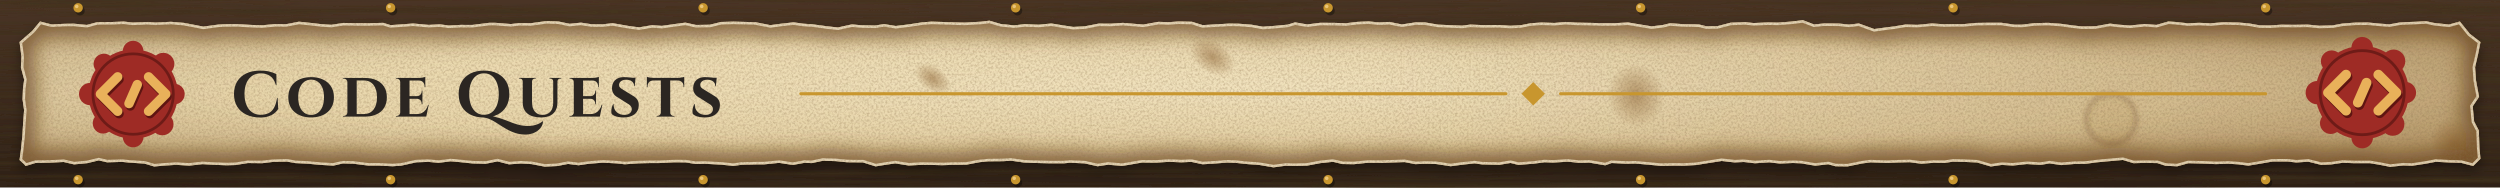
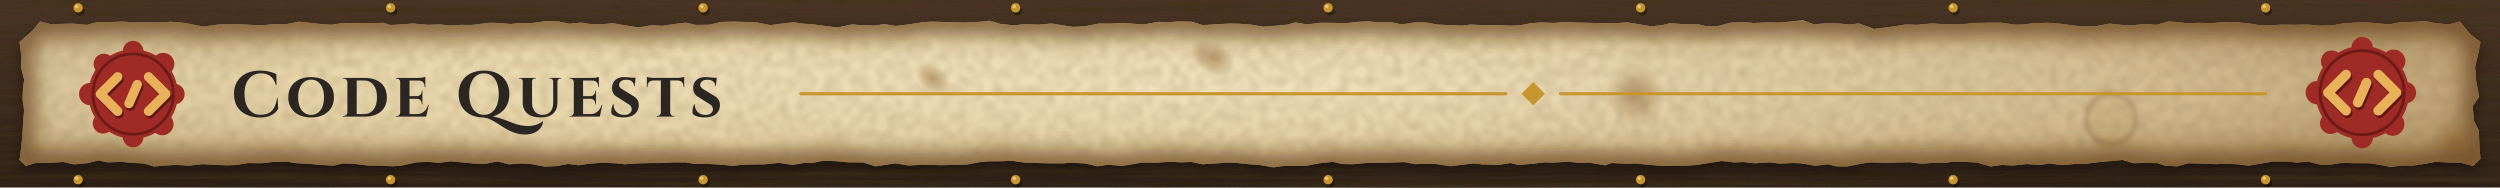
<svg xmlns="http://www.w3.org/2000/svg" viewBox="0 0 1280 96" role="img" aria-label="Code Quests">
  <defs>
    <linearGradient id="cq-rail" x1="0" y1="0" x2="0" y2="1">
      <stop offset="0" stop-color="#4A3425" />
      <stop offset="1" stop-color="#2E2016" />
    </linearGradient>
    <linearGradient id="cq-body" x1="0" y1="0" x2="1" y2="1">
      <stop offset="0" stop-color="#F6EBCF" />
      <stop offset="1" stop-color="#E8D6AC" />
    </linearGradient>
    <linearGradient id="cq-paper" x1="0" y1="0" x2="0" y2="1">
      <stop offset="0" stop-color="#F7EDD3" />
      <stop offset="1" stop-color="#E7D5AB" />
    </linearGradient>
    <radialGradient id="cq-glow" cx="0.5" cy="0.5" r="0.5">
      <stop offset="0" stop-color="#FFB347" stop-opacity="0.38" />
      <stop offset="1" stop-color="#FFB347" stop-opacity="0" />
    </radialGradient>
    <radialGradient id="cq-vignette" cx="0.5" cy="0.5" r="0.75">
      <stop offset="0.55" stop-color="#000" stop-opacity="0" />
      <stop offset="1" stop-color="#000" stop-opacity="0.18" />
    </radialGradient>
    <filter id="cq-wood" x="0" y="0" width="100%" height="100%">
      <feTurbulence type="fractalNoise" baseFrequency="0.006 0.28" numOctaves="3" seed="11" />
      <feColorMatrix values="0 0 0 0 0.05  0 0 0 0 0.03  0 0 0 0 0.01  1.7 0 0 0 -0.62" />
    </filter>
    <filter id="cq-grain" x="0" y="0" width="100%" height="100%">
-       <feTurbulence type="fractalNoise" baseFrequency="0.85" numOctaves="2" seed="5" />
-       <feColorMatrix values="0 0 0 0 0.25  0 0 0 0 0.16  0 0 0 0 0.07  0 0 0 1.1 -0.42" />
+       <feTurbulence type="fractalNoise" baseFrequency="0.22" numOctaves="2" seed="5" />
+       <feGaussianBlur stdDeviation="1.3" />
+       <feColorMatrix values="0 0 0 0 0.25  0 0 0 0 0.16  0 0 0 0 0.07  0 0 0 1.0 -0.36" />
    </filter>
    <linearGradient id="cq-sheet" x1="0" y1="0" x2="1" y2="1">
      <stop offset="0" stop-color="#E9D7AB" />
      <stop offset="1" stop-color="#D8C08E" />
    </linearGradient>
    <radialGradient id="cq-centre" cx="0.5" cy="0.45" r="0.6">
      <stop offset="0" stop-color="#FFF6DC" stop-opacity=".5" />
      <stop offset="1" stop-color="#FFF6DC" stop-opacity="0" />
    </radialGradient>
    <radialGradient id="cq-edge" cx="0.5" cy="0.5" r="0.78">
      <stop offset=".5" stop-color="#5A3410" stop-opacity="0" />
      <stop offset="1" stop-color="#5A3410" stop-opacity=".38" />
    </radialGradient>
    <radialGradient id="cq-stain" cx="0.5" cy="0.5" r="0.5">
      <stop offset="0" stop-color="#7A4A18" stop-opacity=".46" />
      <stop offset=".55" stop-color="#7A4A18" stop-opacity=".22" />
      <stop offset="1" stop-color="#7A4A18" stop-opacity="0" />
    </radialGradient>
    <filter id="cq-burn" x="-10%" y="-20%" width="120%" height="140%">
      <feGaussianBlur stdDeviation="5" />
    </filter>
    <filter id="cq-soft" x="-30%" y="-30%" width="160%" height="160%">
      <feGaussianBlur stdDeviation="1.1" />
    </filter>
    <filter id="cq-shadow" x="-20%" y="-20%" width="140%" height="150%">
      <feGaussianBlur stdDeviation="3" />
    </filter>
    <g id="cq-seal">
      <g fill="#9E2B25">
        <circle cx="32" cy="32" r="26" />
        <circle cx="56" cy="32" r="6" />
        <circle cx="49" cy="49.5" r="6.5" />
        <circle cx="32" cy="57" r="6" />
        <circle cx="14.5" cy="49" r="6" />
        <circle cx="7" cy="32" r="6.5" />
        <circle cx="15" cy="14.5" r="6" />
        <circle cx="32" cy="7" r="6" />
        <circle cx="49.5" cy="14.5" r="6.5" />
      </g>
      <circle cx="32" cy="32" r="22" fill="none" stroke="#6E1B17" stroke-width="2" />
    </g>
  </defs>
  <rect width="1280" height="96" fill="url(#cq-rail)" />
  <rect width="1280" height="96" filter="url(#cq-wood)" opacity=".9" />
  <g transform="translate(640 48)">
    <defs>
      <path id="p1" d="M-619.51 -37L-613.6 -35.5L-606.86 -35.82L-602.22 -35.88L-595.54 -35.24L-590.13 -36.68L-582.23 -36.75L-576.6 -36.97L-572.11 -36.45L-564.14 -36.76L-560.48 -36.45L-552.48 -36.84L-545.89 -36.3L-540.87 -35.35L-535.93 -34.38L-527.8 -35.48L-523.73 -35.62L-518.18 -35.65L-511.19 -35.23L-505.69 -35.06L-499.06 -35.71L-493.67 -35.59L-486.93 -36.9L-479.81 -36.15L-475.5 -35.64L-470.34 -35.31L-464.13 -36.25L-456.59 -36.13L-451.7 -36.11L-443.77 -36.3L-440.02 -35.14L-434.16 -35.54L-428.5 -35.97L-420.59 -35.26L-414.71 -35.54L-410.2 -34.93L-404.02 -35.26L-398.29 -35.22L-389.58 -36.31L-386.43 -36.32L-378.39 -35.69L-373.8 -36.23L-368.3 -36.11L-360.12 -37.23L-354.02 -36.99L-348.36 -35.82L-342.54 -36.41L-336.97 -35.57L-331.62 -35.55L-326.25 -36.12L-317.47 -34.59L-312.76 -34L-306.18 -35.11L-301.12 -34.76L-294.54 -35.69L-289.1 -36.42L-283.63 -35.22L-276.58 -35.34L-270.83 -36.75L-264.5 -36.93L-257.26 -36.74L-253.23 -36.63L-245.6 -35.13L-240 -35.87L-233.67 -36.57L-228.82 -35.88L-223.9 -35.54L-216.39 -34.53L-211.01 -33.94L-203.8 -35.52L-199.32 -35.09L-191.94 -34.93L-187.39 -35.67L-181.37 -34.7L-174.62 -35.52L-167.86 -36.56L-163.05 -36.93L-155.01 -36.67L-148.89 -36.48L-145.81 -36.43L-137.56 -36.9L-133.43 -37.42L-127.68 -35.74L-120.72 -35.01L-115.42 -35.63L-108.13 -35.35L-101.69 -35.97L-95.51 -34.97L-90.51 -34.22L-84.69 -34.51L-77.49 -35.91L-71.15 -35.88L-65.09 -36.29L-58.93 -35.78L-54.62 -35.43L-46.86 -36.82L-41.48 -36.65L-36.62 -37.01L-29.73 -36.86L-24.24 -35.14L-18.43 -35.47L-10.66 -35.92L-5.92 -35.87L0.72 -35.37L6.64 -34.32L13 -34.79L19.3 -35.38L23.06 -36.55L29.29 -35.49L36.01 -36.34L43.42 -36.28L49.1 -36.1L55 -36.8L60.7 -37.04L66.19 -36.51L71.43 -36.77L77.76 -35.48L84.83 -36.57L89.72 -36.51L96.27 -35.39L103.23 -35.08L108.65 -34.86L112.8 -35.41L119.12 -35.15L127.35 -35.2L133.3 -34.81L138.66 -35.1L143.71 -36.1L149.24 -36.47L155.94 -36.25L161.49 -36.76L167.06 -36.42L174.44 -36.28L180.48 -36.13L186.35 -36.11L193.56 -36.5L199.26 -35.55L205.61 -34.51L211.32 -35.19L215.12 -36.11L222.26 -35.59L229.75 -35.51L233.73 -34.54L239.37 -34.63L246.12 -36.39L253.59 -36.66L257.86 -36.2L265.23 -36.53L270.39 -36.42L276.9 -36.94L283.1 -37.66L288.84 -35.48L293.9 -36.01L301.51 -35.95L306.74 -35.42L311.73 -35.99L319.63 -33.14L325.02 -33.88L329.74 -34.47L335.68 -35.46L341.66 -35.28L349.28 -36.01L355.1 -35.58L359.91 -35.69L365.75 -35.69L371.64 -36.26L378.53 -36.37L384.71 -36.35L391.62 -35.36L395.57 -35.39L401.53 -36.15L408.62 -36.31L414.89 -35.85L420.9 -35.04L425.84 -34.47L432.78 -34.55L440.34 -35.91L444.63 -35.38L450.51 -34.94L458.15 -35.72L464.08 -35.25L470.19 -37.01L473.66 -36.78L480.18 -36.08L485.98 -36.32L491.93 -36.06L498.37 -36.66L506.23 -36.47L511.64 -35.99L516.92 -35.04L522.4 -34.98L528.06 -35.37L534.66 -35.3L541.56 -35.41L547.51 -34.83L554.4 -35.02L559.27 -35.94L566.06 -36.45L572.25 -36.5L578.85 -35.88L583.41 -35.54L589.05 -36.56L596.69 -36.85L602.07 -37.17L606.21 -36.27L613.86 -35.44L619.46 -37L624.55 -30.7L630 -26.46L628.89 -20.75L627.25 -13.59L627.73 -6.79L629.29 1.57L626.04 6.41L626.75 14.18L629.16 18.79L629.49 27.77L630 33.27L628.6 34.69L626.27 37L620.08 35.38L614.79 35.24L607.11 34.84L602.04 35.81L594.95 36.89L590.49 36.73L583.75 37.43L578.21 36.35L573.38 35.55L565.22 35.56L559.49 35.34L553.48 36.21L548.48 36.45L541.88 34.79L535.73 35.21L531.14 34.69L523.51 34.72L518.51 35.59L511.18 36.82L505.97 36.15L500.95 35.83L494.54 36.03L486.84 35.73L480.42 35.58L474.71 37.16L468.68 36.86L464.52 35.5L457.93 35.41L452.36 35.56L446.88 33.91L438.41 34.66L433.46 35.13L427.8 35.88L422.18 35.95L415.34 36.52L409.38 35.66L404.78 36.44L397.74 36L390.57 36.77L384.96 36.44L379.29 37.25L372.27 35.2L366.22 34.92L359.78 34.78L355.92 35.41L349.93 35.36L343.75 35.84L337.77 35.06L331.79 35.2L326.23 35.44L317.66 35.14L313.44 35.7L305.96 37.21L299.76 37.13L296.03 36.11L289.4 36.85L282.17 35.63L277.97 35.46L271.31 35.75L265.83 35.12L258.54 35.6L252.88 34.95L248.09 35.17L241.54 34.43L233.25 35.72L228.5 36.5L222.05 36.86L217.48 36.8L210.38 36.95L205.33 36.45L197.23 35.73L192.65 35.85L185.17 35.47L181.88 36.65L173.6 35.25L168.97 35.43L162.88 34.79L155.1 35.25L150.84 35.09L145.34 35.8L137.41 36.44L133.39 35.45L127.64 36.4L118.79 36.19L114.96 35.64L108.58 36.34L102.74 37.12L95.37 35.99L89.65 35.85L84.62 36.05L79.16 34.99L71.79 35.24L67.32 35.42L60.29 35.34L53.1 36.09L47.25 35.99L42.53 34.85L36.12 35.52L29.18 36.81L23.41 36.98L18.24 36.86L12.02 37.7L4.53 36.42L-0.89 36.06L-7.31 35.39L-11.68 35.24L-18.53 35.77L-24.3 36.12L-30 34.89L-35.14 35.12L-41.29 34.85L-48.43 35.3L-55.31 35.22L-61.87 36.37L-65.47 36.95L-72.71 36.34L-78.02 37.14L-84.62 35.66L-92.13 35.32L-95.28 35.63L-102.55 35.63L-110.02 35.44L-115.75 35.22L-122.29 34.28L-126.42 34.54L-134.01 34.61L-138.35 35.03L-145.08 36.3L-151.93 36.4L-157.69 36.59L-162.32 36.46L-168.61 36.42L-174.71 36.75L-181.67 35.65L-187.29 36.49L-191.7 37.2L-198.17 35.16L-206.23 35.09L-212.17 34.5L-218.61 34.31L-224.35 35.51L-228.07 35.37L-234.09 36.46L-241.1 35.39L-248.73 36.16L-252.59 36.18L-260.27 36.36L-264.48 36.95L-270.77 36.31L-278.83 35.87L-283.97 35.96L-288.92 35.15L-294.82 35.11L-302.44 35.48L-307.43 35.5L-313.27 35.64L-320.11 36.12L-324.27 35.66L-331.36 35.28L-338.8 35.89L-343.75 36.62L-349.15 35.94L-354.76 37.02L-361.11 37.32L-367.91 36.02L-373.32 35.72L-379.4 36.16L-385.28 34.63L-391.34 35.86L-397.97 35.7L-404.97 34.97L-409.29 34.6L-415.41 35.37L-420.68 34.89L-426.83 35.11L-434.58 36.82L-438.99 37.13L-445.84 36.79L-451.5 36.78L-459.11 35.82L-464.48 35.69L-469.3 36.81L-476.41 36.39L-482.57 35.8L-488.72 35.52L-493.09 34.73L-500.66 34.96L-505.84 35.57L-513.08 35.49L-519.49 36.51L-524.04 36.63L-530.75 36.37L-536.34 36.05L-543.13 36.82L-549.73 36.4L-555.88 36.78L-561.05 37.25L-565.98 35.78L-574.18 35.23L-577.37 34.9L-585.16 35.12L-589.44 34.12L-595.3 35.54L-602.08 36.18L-607.44 34.94L-614.8 35.32L-621.73 35.42L-626.91 37L-627.49 36.26L-630 33.91L-629.35 29.19L-628.55 21.55L-628.3 17.15L-627.68 8.38L-628.46 2.85L-628.24 -2.77L-627.63 -7.23L-629.3 -13.49L-629.02 -19L-630 -26.51L-623.47 -32.21Z" />
      <clipPath id="p1c">
        <use href="#p1" />
      </clipPath>
      <linearGradient id="p1l" x1="1" y1="0" x2="0" y2="0">
        <stop offset="0" stop-color="#6B3F12" stop-opacity="0.19" />
        <stop offset=".45" stop-color="#6B3F12" stop-opacity="0" />
      </linearGradient>
    </defs>
    <use href="#p1" transform="translate(0 3)" fill="#000" opacity=".4" filter="url(#cq-shadow)" />
    <use href="#p1" fill="url(#cq-sheet)" />
    <g clip-path="url(#p1c)">
      <rect x="-630" y="-37" width="1260" height="74" fill="url(#cq-centre)" />
      <rect x="-630" y="-37" width="1260" height="74" fill="url(#cq-edge)" opacity="0.84" />
      <rect x="-630" y="-37" width="1260" height="74" fill="url(#p1l)" />
      <ellipse cx="-19.15" cy="-18.62" rx="12.86" ry="8.25" transform="rotate(30.92 -19.15 -18.62)" fill="url(#cq-stain)" />
      <ellipse cx="616.65" cy="25.33" rx="13.53" ry="11.91" transform="rotate(59.41 616.65 25.33)" fill="url(#cq-stain)" />
      <ellipse cx="197.57" cy="0.73" rx="16.41" ry="14.97" transform="rotate(75.93 197.57 0.73)" fill="url(#cq-stain)" />
      <ellipse cx="-162.49" cy="-7.78" rx="10.7" ry="6.48" transform="rotate(36.12 -162.49 -7.78)" fill="url(#cq-stain)" />
      <circle cx="440.88" cy="12.96" r="12.79" fill="#8A5A22" fill-opacity=".07" stroke="#6A3E12" stroke-width="2.4" stroke-opacity=".28" filter="url(#cq-soft)" />
      <use href="#p1" fill="none" stroke="#5A3010" stroke-width="12" opacity=".68" filter="url(#cq-burn)" />
-       <use href="#p1" fill="none" stroke="#FBF0D4" stroke-width="2.6" opacity=".75" />
      <rect x="-630" y="-37" width="1260" height="74" filter="url(#cq-grain)" opacity="0.6" />
    </g>
  </g>
  <g>
    <circle cx="41" cy="5.5" r="2.4" fill="#000" opacity=".35" />
    <circle cx="40" cy="4" r="2.4" fill="#C8962E" />
    <circle cx="39.28" cy="3.28" r="0.91" fill="#F2D08A" opacity=".8" />
    <circle cx="41" cy="93.5" r="2.4" fill="#000" opacity=".35" />
    <circle cx="40" cy="92" r="2.4" fill="#C8962E" />
    <circle cx="39.28" cy="91.28" r="0.91" fill="#F2D08A" opacity=".8" />
    <circle cx="201" cy="5.5" r="2.4" fill="#000" opacity=".35" />
    <circle cx="200" cy="4" r="2.4" fill="#C8962E" />
    <circle cx="199.28" cy="3.28" r="0.91" fill="#F2D08A" opacity=".8" />
    <circle cx="201" cy="93.5" r="2.4" fill="#000" opacity=".35" />
    <circle cx="200" cy="92" r="2.4" fill="#C8962E" />
    <circle cx="199.28" cy="91.28" r="0.91" fill="#F2D08A" opacity=".8" />
    <circle cx="361" cy="5.5" r="2.4" fill="#000" opacity=".35" />
    <circle cx="360" cy="4" r="2.4" fill="#C8962E" />
    <circle cx="359.28" cy="3.28" r="0.91" fill="#F2D08A" opacity=".8" />
    <circle cx="361" cy="93.5" r="2.4" fill="#000" opacity=".35" />
    <circle cx="360" cy="92" r="2.4" fill="#C8962E" />
    <circle cx="359.28" cy="91.28" r="0.91" fill="#F2D08A" opacity=".8" />
    <circle cx="521" cy="5.5" r="2.4" fill="#000" opacity=".35" />
    <circle cx="520" cy="4" r="2.4" fill="#C8962E" />
    <circle cx="519.28" cy="3.28" r="0.91" fill="#F2D08A" opacity=".8" />
    <circle cx="521" cy="93.5" r="2.4" fill="#000" opacity=".35" />
    <circle cx="520" cy="92" r="2.4" fill="#C8962E" />
    <circle cx="519.28" cy="91.28" r="0.91" fill="#F2D08A" opacity=".8" />
    <circle cx="681" cy="5.5" r="2.4" fill="#000" opacity=".35" />
    <circle cx="680" cy="4" r="2.4" fill="#C8962E" />
    <circle cx="679.28" cy="3.28" r="0.91" fill="#F2D08A" opacity=".8" />
    <circle cx="681" cy="93.5" r="2.4" fill="#000" opacity=".35" />
    <circle cx="680" cy="92" r="2.4" fill="#C8962E" />
    <circle cx="679.28" cy="91.28" r="0.91" fill="#F2D08A" opacity=".8" />
    <circle cx="841" cy="5.5" r="2.4" fill="#000" opacity=".35" />
    <circle cx="840" cy="4" r="2.4" fill="#C8962E" />
    <circle cx="839.28" cy="3.28" r="0.91" fill="#F2D08A" opacity=".8" />
    <circle cx="841" cy="93.5" r="2.4" fill="#000" opacity=".35" />
    <circle cx="840" cy="92" r="2.4" fill="#C8962E" />
    <circle cx="839.28" cy="91.28" r="0.91" fill="#F2D08A" opacity=".8" />
    <circle cx="1001" cy="5.5" r="2.4" fill="#000" opacity=".35" />
    <circle cx="1000" cy="4" r="2.4" fill="#C8962E" />
    <circle cx="999.28" cy="3.28" r="0.91" fill="#F2D08A" opacity=".8" />
    <circle cx="1001" cy="93.5" r="2.4" fill="#000" opacity=".35" />
    <circle cx="1000" cy="92" r="2.4" fill="#C8962E" />
    <circle cx="999.28" cy="91.28" r="0.91" fill="#F2D08A" opacity=".8" />
    <circle cx="1161" cy="5.5" r="2.4" fill="#000" opacity=".35" />
    <circle cx="1160" cy="4" r="2.4" fill="#C8962E" />
    <circle cx="1159.28" cy="3.28" r="0.91" fill="#F2D08A" opacity=".8" />
    <circle cx="1161" cy="93.5" r="2.4" fill="#000" opacity=".35" />
    <circle cx="1160" cy="92" r="2.4" fill="#C8962E" />
    <circle cx="1159.28" cy="91.28" r="0.91" fill="#F2D08A" opacity=".8" />
  </g>
  <g transform="translate(40 20)">
    <g>
      <g transform="scale(0.88)">
        <g fill="#9E2B25">
          <circle cx="32" cy="32" r="26" />
          <circle cx="56" cy="32" r="6" />
          <circle cx="49" cy="49.5" r="6.5" />
          <circle cx="32" cy="57" r="6" />
          <circle cx="14.5" cy="49" r="6" />
          <circle cx="7" cy="32" r="6.5" />
          <circle cx="15" cy="14.5" r="6" />
          <circle cx="32" cy="7" r="6" />
          <circle cx="49.5" cy="14.5" r="6.5" />
        </g>
        <circle cx="32" cy="32" r="23.4" fill="none" stroke="#6E1B17" stroke-width="1.6" />
        <g fill="none" stroke-width="5.5" stroke-linecap="round" stroke-linejoin="round">
          <g stroke="#5E1511" transform="translate(0.8 1.4)">
            <path d="M23 22 13 32l10 10" />
            <path d="m34.4 26.5-4.8 11" />
            <path d="m41 22 10 10-10 10" />
          </g>
          <g stroke="#E9B15A">
            <path d="M23 22 13 32l10 10" />
            <path d="m34.4 26.5-4.8 11" />
            <path d="m41 22 10 10-10 10" />
          </g>
        </g>
      </g>
    </g>
    <path fill="#2B2622" transform="translate(78.32 39.71)" d="M23.81 -9.64 24.14 -3.95Q23.4 -2.74 22.17 -1.74Q20.95 -0.74 19.15 -0.14Q17.34 0.46 14.86 0.46Q10.83 0.43 7.81 -1.01Q4.78 -2.44 3.13 -5.12Q1.48 -7.8 1.48 -11.58Q1.48 -15.28 3.1 -17.97Q4.73 -20.66 7.75 -22.11Q10.77 -23.56 14.96 -23.56Q17.6 -23.56 19.69 -23.03Q21.77 -22.5 23.18 -21.76L23.24 -16.1H22.94Q22.06 -19.37 20.03 -20.77Q18.01 -22.17 15.3 -22.17Q12.68 -22.17 10.79 -20.89Q8.9 -19.61 7.88 -17.26Q6.86 -14.92 6.86 -11.66Q6.86 -8.4 7.84 -6.01Q8.82 -3.63 10.62 -2.31Q12.41 -0.99 14.86 -0.93Q17.41 -0.93 19.15 -1.75Q20.9 -2.58 21.97 -4.49Q23.04 -6.41 23.55 -9.64ZM40.95 -20.22Q43.58 -20.22 45.73 -19.51Q47.88 -18.8 49.44 -17.45Q50.99 -16.11 51.82 -14.2Q52.65 -12.29 52.65 -9.88Q52.65 -7.49 51.82 -5.59Q50.99 -3.69 49.44 -2.35Q47.88 -1 45.73 -0.29Q43.58 0.42 40.95 0.42Q38.34 0.42 36.2 -0.29Q34.05 -1 32.5 -2.35Q30.95 -3.69 30.12 -5.59Q29.29 -7.49 29.29 -9.88Q29.29 -12.29 30.12 -14.2Q30.95 -16.11 32.5 -17.45Q34.05 -18.8 36.2 -19.51Q38.34 -20.22 40.95 -20.22ZM40.95 -0.87Q42.97 -0.87 44.46 -1.97Q45.95 -3.06 46.77 -5.09Q47.58 -7.11 47.58 -9.88Q47.58 -12.68 46.77 -14.71Q45.95 -16.74 44.46 -17.83Q42.97 -18.93 40.95 -18.93Q38.96 -18.93 37.47 -17.83Q35.98 -16.74 35.16 -14.71Q34.34 -12.68 34.34 -9.88Q34.34 -7.11 35.16 -5.09Q35.98 -3.06 37.47 -1.97Q38.96 -0.87 40.95 -0.87ZM68.42 -19.8Q71.96 -19.8 74.5 -18.62Q77.04 -17.44 78.39 -15.23Q79.75 -13.01 79.75 -9.9Q79.75 -6.79 78.39 -4.58Q77.04 -2.37 74.5 -1.18Q71.96 0 68.42 0H61.09L61.02 -1.31Q63.55 -1.31 65.08 -1.31Q66.61 -1.31 67.31 -1.31Q68.02 -1.31 68.02 -1.31Q71.12 -1.31 72.92 -3.59Q74.71 -5.88 74.71 -9.9Q74.71 -13.92 72.93 -16.22Q71.14 -18.51 68.02 -18.51Q68.02 -18.51 67.29 -18.51Q66.56 -18.51 64.95 -18.51Q63.34 -18.51 60.71 -18.51V-19.8ZM64.31 -19.8V0H59.54V-19.8ZM59.63 -2.12V0H57.27V-0.33Q57.27 -0.33 57.47 -0.33Q57.66 -0.33 57.68 -0.33Q58.46 -0.33 58.99 -0.86Q59.53 -1.4 59.54 -2.12ZM59.61 -17.72H59.54Q59.51 -18.49 58.97 -18.98Q58.42 -19.47 57.65 -19.47Q57.65 -19.47 57.46 -19.47Q57.27 -19.47 57.25 -19.47V-19.8H59.61ZM91.35 -19.8V0H86.59V-19.8ZM99.07 -1.32 99.84 0H91.29V-1.32ZM97.96 -10.48V-9.14H91.29V-10.48ZM99.43 -19.8V-18.48H91.29V-19.8ZM101.19 -6.06 99.92 0H94.22L95.25 -1.32Q96.67 -1.32 97.78 -1.9Q98.89 -2.48 99.68 -3.54Q100.46 -4.6 100.88 -6.06ZM97.96 -9.21V-6.31H97.61V-6.56Q97.61 -7.66 96.93 -8.39Q96.25 -9.12 95.1 -9.14V-9.21ZM97.96 -13.29V-10.41H95.1V-10.48Q96.25 -10.5 96.93 -11.24Q97.61 -11.98 97.61 -13.08V-13.29ZM99.43 -18.56V-15.06H99.09V-15.35Q99.09 -16.79 98.31 -17.62Q97.54 -18.46 96.1 -18.48V-18.56ZM99.43 -20.31V-19.49L95.97 -19.8Q96.92 -19.8 97.98 -19.98Q99.04 -20.16 99.43 -20.31ZM86.68 -2.07 86.83 0H84.4V-0.33Q84.4 -0.33 84.59 -0.33Q84.78 -0.33 84.8 -0.33Q85.55 -0.33 86.06 -0.84Q86.58 -1.35 86.59 -2.07ZM86.68 -17.72H86.59Q86.58 -18.48 86.06 -18.98Q85.55 -19.47 84.8 -19.47Q84.78 -19.47 84.59 -19.47Q84.4 -19.47 84.4 -19.47V-19.8H86.83ZM129.29 0.46 128.34 -0.86Q130.24 -0.72 131.79 -0.51Q133.35 -0.29 134.73 0.02Q136.12 0.33 137.53 0.78Q138.93 1.24 140.56 1.84Q142.18 2.45 144.22 3.25Q146.45 4.1 148.6 4.49Q150.75 4.88 152.73 4.79Q154.71 4.69 156.43 4.09Q158.14 3.49 159.52 2.37L159.71 2.5Q159.62 4.04 158.72 5.4Q157.81 6.76 156.23 7.72Q154.65 8.68 152.49 9.03Q150.34 9.38 147.73 8.93Q145.13 8.48 142.17 7Q140.35 6.06 138.7 4.99Q137.04 3.92 135.48 2.94Q133.91 1.96 132.38 1.28Q130.86 0.6 129.29 0.46ZM129.48 -23.56Q133.43 -23.56 136.35 -22.1Q139.27 -20.64 140.86 -17.95Q142.45 -15.27 142.45 -11.55Q142.45 -7.85 140.86 -5.16Q139.27 -2.46 136.34 -1Q133.42 0.46 129.48 0.46Q125.52 0.46 122.6 -1Q119.69 -2.46 118.1 -5.15Q116.51 -7.83 116.51 -11.55Q116.51 -15.25 118.1 -17.94Q119.69 -20.64 122.6 -22.1Q125.52 -23.56 129.48 -23.56ZM129.48 -0.93Q131.82 -0.93 133.51 -2.22Q135.21 -3.52 136.13 -5.9Q137.05 -8.27 137.05 -11.55Q137.05 -14.83 136.13 -17.2Q135.21 -19.58 133.51 -20.88Q131.82 -22.17 129.48 -22.17Q127.15 -22.17 125.45 -20.88Q123.75 -19.58 122.83 -17.2Q121.91 -14.83 121.91 -11.55Q121.91 -8.27 122.83 -5.9Q123.76 -3.52 125.46 -2.22Q127.16 -0.93 129.48 -0.93ZM154.08 -19.8V-7.35Q154.08 -4.33 155.49 -2.61Q156.91 -0.89 159.4 -0.89Q162 -0.89 163.45 -2.51Q164.89 -4.13 164.91 -6.98V-19.8H167.09V-7.2Q167.09 -3.65 164.93 -1.61Q162.76 0.42 158.8 0.42Q154.04 0.42 151.68 -1.6Q149.32 -3.62 149.32 -7.15V-19.8ZM149.39 -19.8V-18.09H149.32Q149.31 -18.71 148.88 -19.11Q148.44 -19.51 147.83 -19.51Q147.83 -19.51 147.6 -19.51Q147.37 -19.51 147.37 -19.51V-19.8ZM156.04 -19.8V-19.51Q156.04 -19.51 155.8 -19.51Q155.56 -19.51 155.56 -19.51Q154.96 -19.51 154.52 -19.11Q154.08 -18.71 154.08 -18.09H154.01V-19.8ZM164.98 -19.8V-18.09H164.91Q164.89 -18.71 164.46 -19.11Q164.03 -19.51 163.42 -19.51Q163.42 -19.51 163.19 -19.51Q162.96 -19.51 162.96 -19.51V-19.8ZM169.05 -19.8V-19.51Q169.05 -19.51 168.82 -19.51Q168.6 -19.51 168.6 -19.51Q167.99 -19.51 167.55 -19.11Q167.11 -18.71 167.09 -18.09H167.03V-19.8ZM180.22 -19.8V0H175.46V-19.8ZM187.93 -1.32 188.71 0H180.15V-1.32ZM186.82 -10.48V-9.14H180.15V-10.48ZM188.3 -19.8V-18.48H180.15V-19.8ZM190.06 -6.06 188.79 0H183.09L184.11 -1.32Q185.54 -1.32 186.65 -1.9Q187.75 -2.48 188.54 -3.54Q189.33 -4.6 189.75 -6.06ZM186.82 -9.21V-6.31H186.48V-6.56Q186.48 -7.66 185.8 -8.39Q185.12 -9.12 183.96 -9.14V-9.21ZM186.82 -13.29V-10.41H183.96V-10.48Q185.12 -10.5 185.8 -11.24Q186.48 -11.98 186.48 -13.08V-13.29ZM188.3 -18.56V-15.06H187.96V-15.35Q187.96 -16.79 187.18 -17.62Q186.4 -18.46 184.96 -18.48V-18.56ZM188.3 -20.31V-19.49L184.84 -19.8Q185.78 -19.8 186.85 -19.98Q187.91 -20.16 188.3 -20.31ZM175.55 -2.07 175.7 0H173.26V-0.33Q173.26 -0.33 173.46 -0.33Q173.65 -0.33 173.67 -0.33Q174.41 -0.33 174.93 -0.84Q175.45 -1.35 175.46 -2.07ZM175.55 -17.72H175.46Q175.45 -18.48 174.93 -18.98Q174.41 -19.47 173.67 -19.47Q173.65 -19.47 173.46 -19.47Q173.26 -19.47 173.26 -19.47V-19.8H175.7ZM201.01 -20.22Q201.67 -20.22 202.6 -20.17Q203.54 -20.11 204.47 -20.02Q205.4 -19.92 206.11 -19.81Q206.82 -19.69 207.06 -19.59L206.63 -15.59H206.35Q206.35 -17.08 205.29 -17.99Q204.23 -18.89 202.26 -18.89Q200.67 -18.89 199.69 -18.18Q198.71 -17.48 198.64 -16.34Q198.6 -15.73 198.87 -15.26Q199.15 -14.8 199.66 -14.43Q200.17 -14.06 200.79 -13.71L205.99 -10.51Q207.29 -9.82 208.05 -8.56Q208.82 -7.31 208.71 -5.55Q208.62 -3.7 207.65 -2.35Q206.68 -1 204.97 -0.29Q203.26 0.42 200.97 0.42Q199.55 0.42 198.33 0.2Q197.12 -0.03 196.24 -0.42Q195.36 -0.82 194.88 -1.33Q194.62 -1.97 194.66 -2.91Q194.7 -3.85 194.96 -4.79Q195.23 -5.74 195.61 -6.36H195.88Q195.79 -4.88 196.42 -3.63Q197.05 -2.39 198.31 -1.64Q199.57 -0.9 201.32 -0.89Q203.25 -0.89 204.2 -1.78Q205.15 -2.66 205.15 -3.88Q205.15 -4.75 204.57 -5.46Q203.99 -6.18 202.68 -6.86L197.99 -9.84Q196.34 -10.69 195.6 -12.12Q194.86 -13.54 195.06 -15.22Q195.22 -16.8 196 -17.92Q196.77 -19.04 198.06 -19.63Q199.35 -20.22 201.01 -20.22ZM207.08 -19.92 207.04 -19.35H203.51V-19.92ZM224.83 -19.7V0H220.04V-19.7ZM231.99 -19.83V-18.5H212.87V-19.83ZM231.99 -18.61V-15.11H231.65V-15.42Q231.67 -16.83 230.87 -17.65Q230.08 -18.47 228.64 -18.5V-18.61ZM231.99 -20.34V-19.5L228.52 -19.83Q229.14 -19.83 229.86 -19.92Q230.58 -20 231.18 -20.12Q231.77 -20.24 231.99 -20.34ZM220.1 -2.07V0H217.87V-0.33Q217.89 -0.33 218.06 -0.33Q218.23 -0.33 218.23 -0.33Q218.98 -0.33 219.49 -0.84Q220 -1.35 220.04 -2.07ZM224.71 -2.07H224.83Q224.82 -1.35 225.35 -0.83Q225.88 -0.32 226.63 -0.32Q226.63 -0.32 226.8 -0.32Q226.98 -0.32 226.98 -0.32V0H224.71ZM216.23 -18.61V-18.5Q214.79 -18.47 214 -17.65Q213.22 -16.83 213.22 -15.42V-15.11H212.87V-18.61ZM212.87 -20.34Q213.15 -20.25 213.73 -20.12Q214.31 -20 215.02 -19.92Q215.73 -19.83 216.35 -19.83L212.87 -19.5ZM242.57 -20.22Q243.23 -20.22 244.16 -20.17Q245.1 -20.11 246.03 -20.02Q246.96 -19.92 247.67 -19.81Q248.38 -19.69 248.62 -19.59L248.19 -15.59H247.92Q247.92 -17.08 246.85 -17.99Q245.79 -18.89 243.82 -18.89Q242.23 -18.89 241.25 -18.18Q240.27 -17.48 240.2 -16.34Q240.16 -15.73 240.44 -15.26Q240.71 -14.8 241.22 -14.43Q241.73 -14.06 242.35 -13.71L247.55 -10.51Q248.85 -9.82 249.62 -8.56Q250.38 -7.31 250.27 -5.55Q250.19 -3.7 249.21 -2.35Q248.24 -1 246.53 -0.29Q244.83 0.42 242.53 0.42Q241.11 0.42 239.89 0.2Q238.68 -0.03 237.8 -0.42Q236.93 -0.82 236.44 -1.33Q236.18 -1.97 236.22 -2.91Q236.26 -3.85 236.53 -4.79Q236.79 -5.74 237.17 -6.36H237.45Q237.35 -4.88 237.98 -3.63Q238.62 -2.39 239.87 -1.64Q241.13 -0.9 242.89 -0.89Q244.81 -0.89 245.76 -1.78Q246.71 -2.66 246.71 -3.88Q246.71 -4.75 246.13 -5.46Q245.55 -6.18 244.24 -6.86L239.55 -9.84Q237.9 -10.69 237.16 -12.12Q236.42 -13.54 236.62 -15.22Q236.78 -16.8 237.56 -17.92Q238.33 -19.04 239.62 -19.63Q240.91 -20.22 242.57 -20.22ZM248.65 -19.92 248.6 -19.35H245.07V-19.92Z" />
  </g>
  <path d="M410.02 48H771.01M799.01 48H1160" stroke="#C8962E" stroke-width="1.6" stroke-linecap="round" fill="none" />
  <path d="M785.01 42L791.01 48L785.01 54L779.01 48Z" fill="#C8962E" />
  <g transform="translate(1180 18) scale(.92)">
    <g fill="#9E2B25">
      <circle cx="32" cy="32" r="26" />
      <circle cx="56" cy="32" r="6" />
      <circle cx="49" cy="49.5" r="6.5" />
      <circle cx="32" cy="57" r="6" />
      <circle cx="14.5" cy="49" r="6" />
      <circle cx="7" cy="32" r="6.5" />
      <circle cx="15" cy="14.5" r="6" />
      <circle cx="32" cy="7" r="6" />
      <circle cx="49.5" cy="14.5" r="6.5" />
    </g>
    <circle cx="32" cy="32" r="23.4" fill="none" stroke="#6E1B17" stroke-width="1.6" />
    <g fill="none" stroke-width="5.5" stroke-linecap="round" stroke-linejoin="round">
      <g stroke="#5E1511" transform="translate(0.8 1.4)">
        <path d="M23 22 13 32l10 10" />
        <path d="m34.4 26.5-4.8 11" />
        <path d="m41 22 10 10-10 10" />
      </g>
      <g stroke="#E9B15A">
        <path d="M23 22 13 32l10 10" />
        <path d="m34.4 26.5-4.8 11" />
        <path d="m41 22 10 10-10 10" />
      </g>
    </g>
  </g>
</svg>
